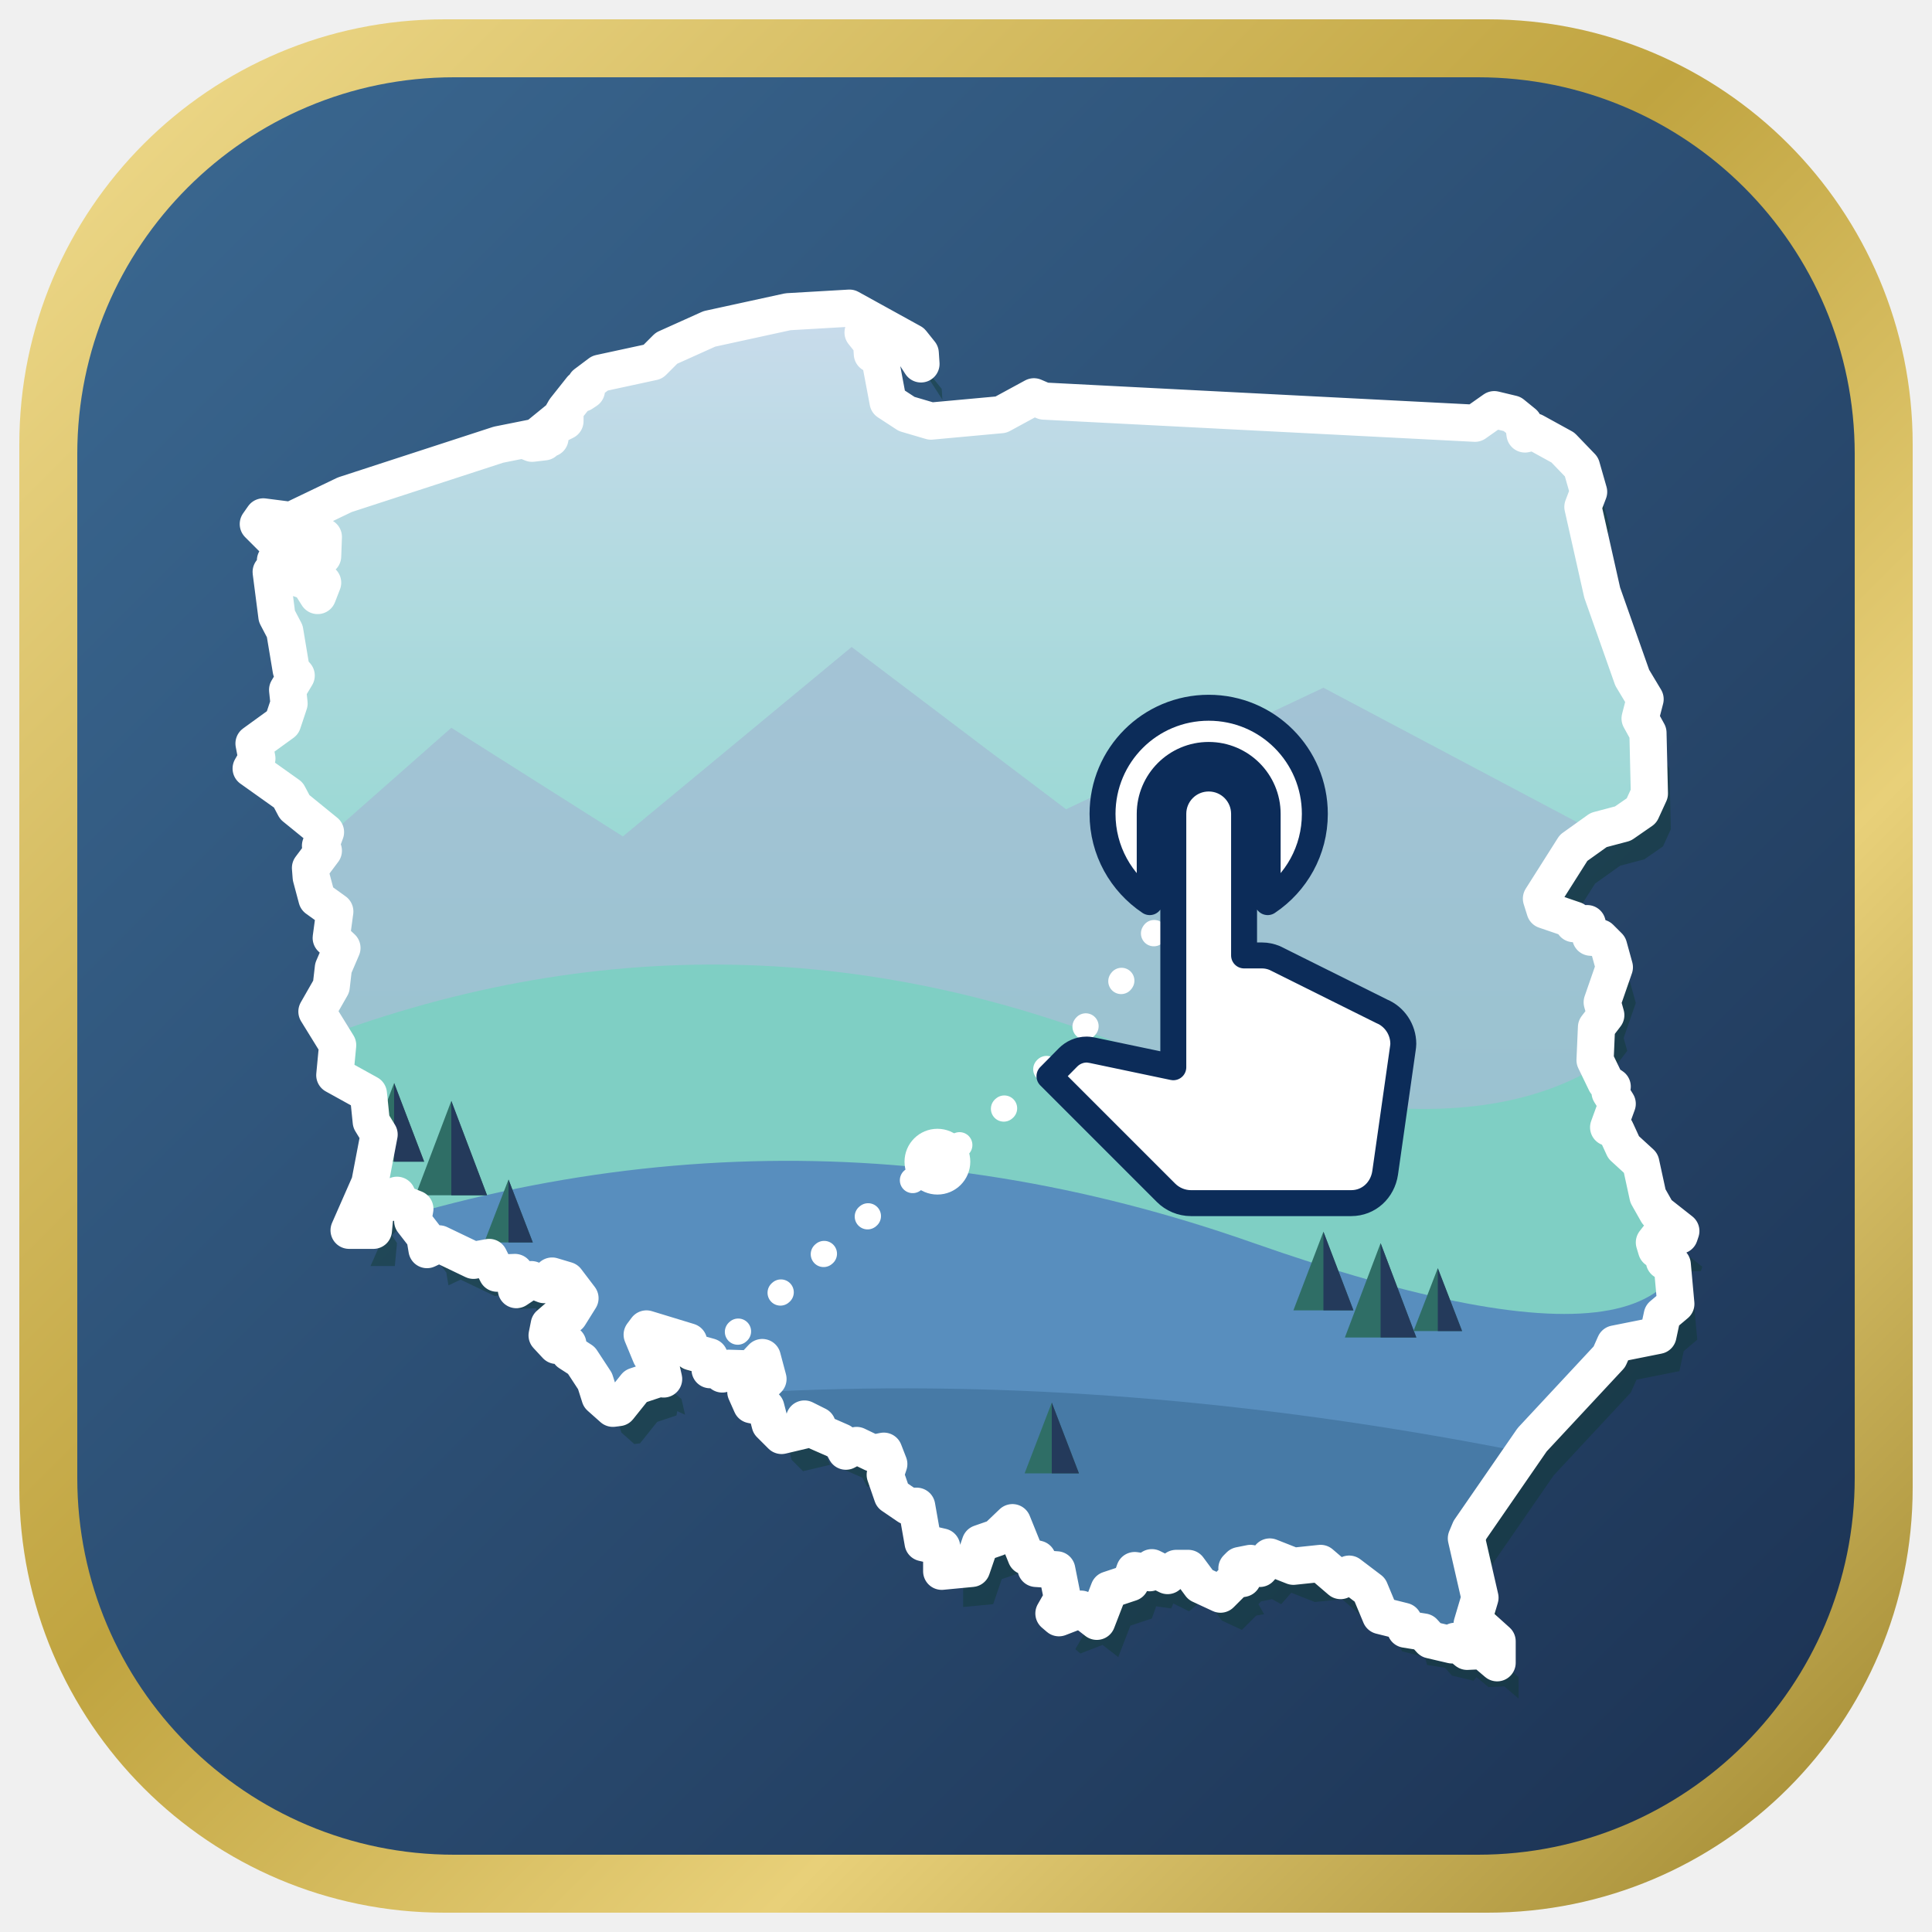
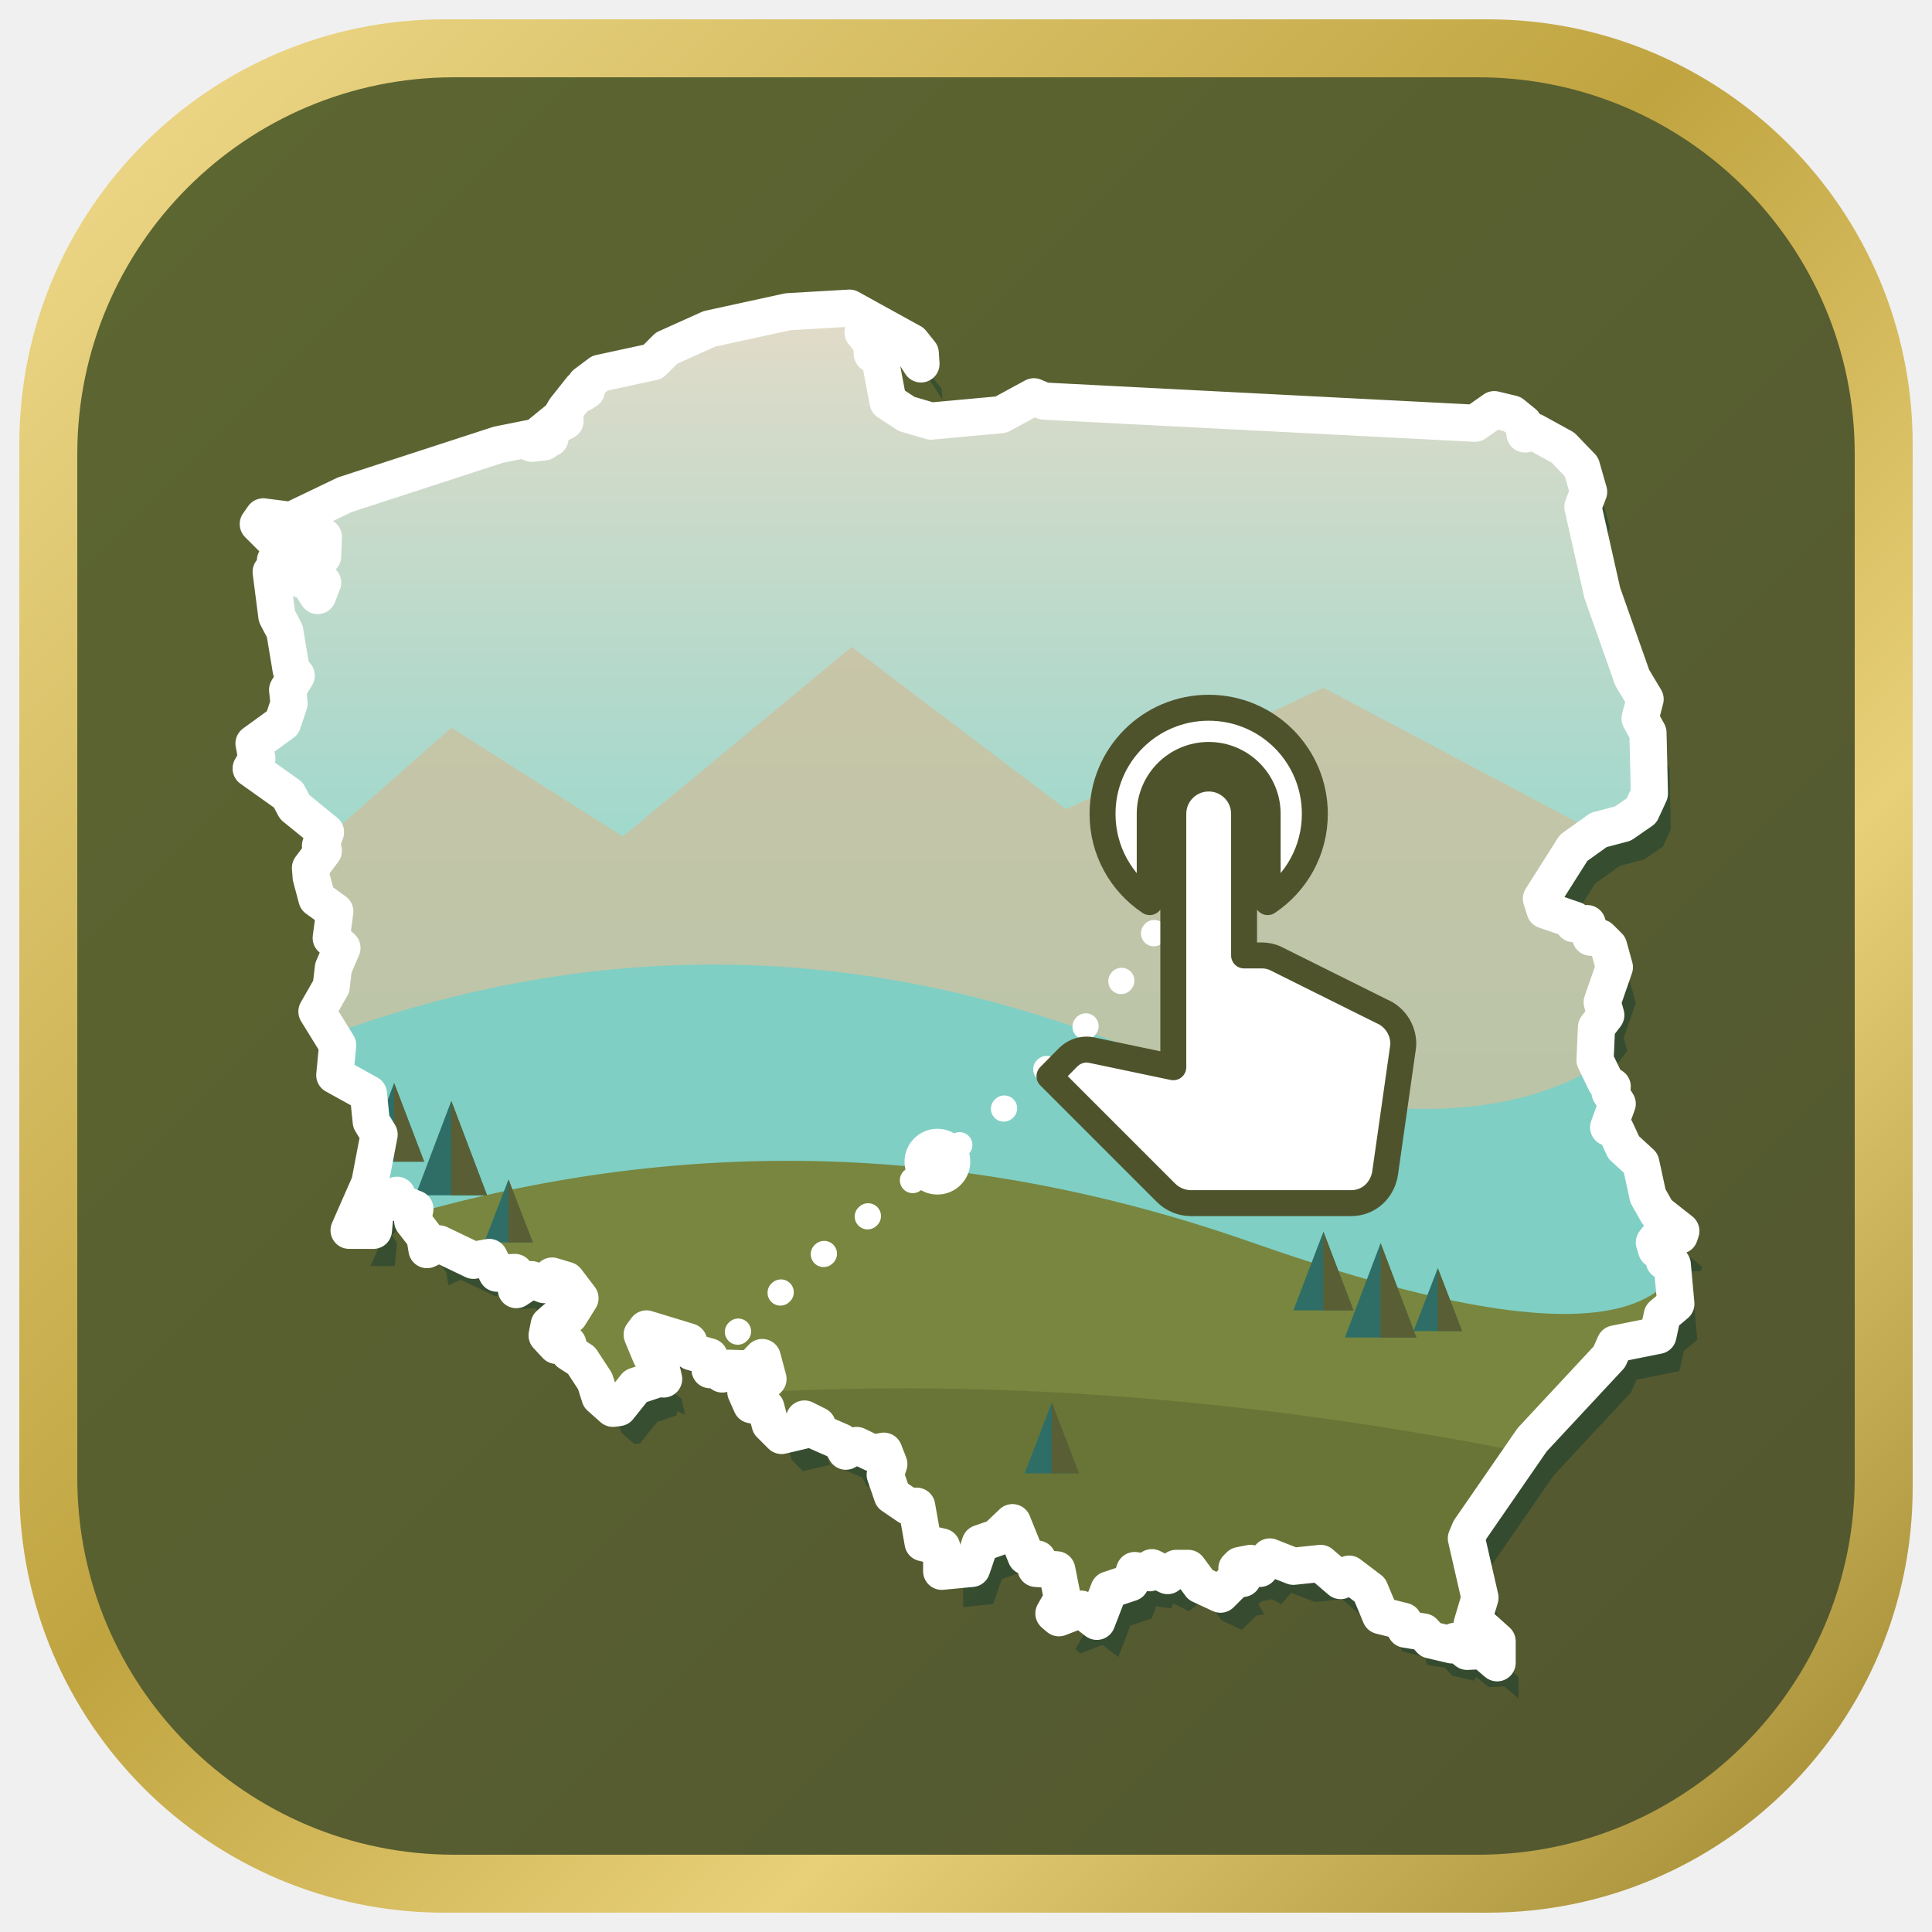
<svg xmlns="http://www.w3.org/2000/svg" viewBox="0 0 200 200" role="img" aria-label="I Was Here — Places &amp; Memories">
  <defs>
    <linearGradient id="tGold" x1="0" y1="0" x2="1" y2="1">
      <stop offset="0" stop-color="#F1DC8E" />
      <stop offset=".45" stop-color="#C0A440" />
      <stop offset=".7" stop-color="#E8D079" />
      <stop offset="1" stop-color="#9E862E" />
    </linearGradient>
    <linearGradient id="tGreen" x1="0" y1="0" x2="1" y2="1">
-       <stop offset="0" stop-color="#3B6992" />
-       <stop offset="1" stop-color="#1B3152" />
+       <stop offset="0" stop-color="#5D6731" />
+       <stop offset="1" stop-color="#52562F" />
    </linearGradient>
    <linearGradient id="tLand" x1="0" y1="0" x2="0" y2="1">
-       <stop offset="0" stop-color="#CADBEC" />
+       <stop offset="0" stop-color="#E4DBC8" />
      <stop offset=".5" stop-color="#8ED8CE" />
      <stop offset="1" stop-color="#62BEB2" />
    </linearGradient>
    <clipPath id="tPl">
      <path d="M104.3,172.0 L102.0,172.8 L100.8,176.3 L96.6,176.7 L96.6,173.3 L94.0,172.7 L93.1,167.6 L91.9,167.6 L89.7,166.1 L88.7,163.2 L89.2,161.7 L88.5,159.9 L87.0,160.2 L84.7,159.1 L83.2,159.9 L82.5,158.6 L79.3,157.2 L79.2,156.3 L77.4,155.4 L78.0,156.8 L74.2,157.7 L72.6,156.1 L72.0,153.8 L70.0,153.4 L69.2,151.6 L70.9,151.2 L72.3,149.8 L71.5,146.8 L70.0,148.4 L66.8,148.3 L65.9,149.1 L65.2,148.0 L64.2,148.5 L64.1,146.7 L61.6,146.0 L61.2,144.6 L55.3,142.8 L54.7,143.6 L55.9,146.5 L57.2,147.6 L57.7,149.8 L56.6,149.3 L56.5,149.9 L53.8,150.8 L51.4,153.8 L50.6,153.9 L48.8,152.3 L48.1,150.1 L46.2,147.2 L44.5,146.1 L44.3,144.9 L42.7,145.1 L41.4,143.7 L41.7,142.2 L43.2,140.9 L44.5,140.9 L46.0,138.5 L44.1,136.0 L42.1,135.4 L41.0,136.6 L39.2,135.9 L37.1,137.3 L36.9,134.9 L34.4,135.0 L33.3,132.8 L31.1,133.2 L26.3,130.9 L24.6,131.7 L24.3,129.9 L22.6,127.7 L22.9,126.0 L20.9,125.2 L20.4,124.1 L19.6,125.1 L17.6,123.8 L16.7,124.7 L17.4,125.8 L17.1,129.0 L13.7,129.0 L16.6,122.4 L17.9,115.6 L16.8,113.8 L16.4,109.9 L11.7,107.3 L12.1,103.1 L9.2,98.4 L11.2,94.9 L11.5,92.3 L12.7,89.5 L11.2,88.1 L11.7,84.4 L9.2,82.6 L8.4,79.6 L8.3,78.3 L10.1,75.9 L9.7,75.2 L10.4,73.3 L6.1,69.8 L5.2,68.1 L0.0,64.4 L0.8,63.0 L0.4,60.9 L4.4,58.0 L5.3,55.3 L5.1,53.4 L6.3,51.4 L5.6,50.6 L4.7,45.2 L3.6,43.1 L2.8,36.9 L3.6,36.5 L3.4,35.3 L5.8,37.5 L8.1,38.3 L9.3,40.2 L10.0,38.4 L9.0,38.2 L8.4,36.8 L9.0,34.7 L10.0,34.7 L10.1,32.0 L9.2,33.3 L9.0,31.9 L6.3,31.4 L6.1,30.2 L4.8,31.1 L5.9,31.6 L5.6,32.2 L3.9,33.1 L1.0,30.2 L1.7,29.2 L5.6,29.7 L13.1,26.1 L34.6,19.1 L40.1,18.0 L38.8,18.7 L39.3,18.9 L41.0,18.7 L40.9,18.2 L41.8,18.2 L41.7,17.5 L40.2,17.8 L42.9,15.6 L42.1,16.7 L43.9,15.8 L43.9,15.1 L43.1,15.6 L43.9,14.2 L46.2,11.3 L46.3,11.9 L46.9,11.5 L46.9,11.0 L46.4,11.3 L46.8,10.6 L48.8,9.1 L56.2,7.5 L58.1,5.6 L64.1,2.9 L75.1,0.5 L83.7,0.0 L92.4,4.8 L93.6,6.3 L93.7,7.8 L91.5,4.4 L86.3,1.6 L85.6,3.4 L86.8,4.9 L86.9,6.4 L87.8,6.2 L89.1,13.1 L91.7,14.8 L95.1,15.8 L104.9,14.9 L109.5,12.4 L110.9,13.0 L171.2,16.1 L173.9,14.2 L176.4,14.8 L178.0,16.1 L178.2,17.6 L179.5,17.3 L183.5,19.5 L186.1,22.2 L187.1,25.7 L186.3,27.8 L189.0,39.8 L193.2,51.7 L195.0,54.7 L194.3,57.4 L195.4,59.4 L195.6,67.9 L194.5,70.3 L191.9,72.1 L188.5,73.0 L185.0,75.5 L180.5,82.6 L181.0,84.2 L185.1,85.6 L185.0,86.1 L186.9,86.1 L187.4,88.0 L188.7,88.1 L189.9,89.3 L190.7,92.2 L189.0,97.1 L189.5,98.9 L188.2,100.6 L188.0,105.2 L189.5,108.3 L190.4,108.9 L190.1,109.7 L191.1,111.3 L189.9,114.6 L190.9,115.0 L192.0,117.4 L194.4,119.6 L195.4,124.2 L196.7,126.5 L200.0,129.1 L199.8,129.7 L197.0,129.8 L196.3,130.7 L196.6,131.7 L197.7,132.0 L197.7,133.3 L198.8,133.8 L199.3,139.3 L197.4,140.9 L196.8,143.7 L190.8,144.9 L190.0,146.7 L179.2,158.3 L170.5,170.9 L170.0,172.1 L171.9,180.4 L170.8,184.1 L171.3,183.8 L174.3,186.5 L174.3,189.5 L172.3,187.8 L170.1,187.9 L168.4,186.5 L168.0,187.0 L165.0,186.3 L164.0,185.2 L161.5,184.8 L161.2,183.7 L158.0,182.9 L156.5,179.3 L153.6,177.1 L152.4,178.0 L149.6,175.6 L145.8,176.0 L142.5,174.7 L141.1,176.3 L139.8,175.6 L138.3,175.9 L137.9,176.3 L138.7,177.7 L137.6,177.9 L135.6,179.9 L132.8,178.6 L131.1,176.3 L129.4,176.3 L128.2,177.3 L126.0,176.2 L125.7,176.9 L123.6,176.6 L123.0,178.3 L120.0,179.3 L118.3,183.7 L116.1,182.0 L113.0,183.2 L112.3,182.6 L113.5,180.5 L112.7,176.5 L109.8,176.3 L110.0,175.0 L108.4,174.6 L106.5,169.9Z" />
    </clipPath>
  </defs>
  <rect x="2" y="2" width="196" height="196" rx="44" fill="url(#tGold)" />
  <rect x="8" y="8" width="184" height="184" rx="39" fill="url(#tGreen)" />
  <g transform="translate(26.0 31.9) scale(0.74)">
    <path d="M104.3,172.0 L102.0,172.8 L100.8,176.3 L96.6,176.7 L96.6,173.3 L94.0,172.7 L93.1,167.6 L91.9,167.6 L89.7,166.1 L88.7,163.2 L89.2,161.7 L88.5,159.9 L87.0,160.2 L84.7,159.1 L83.2,159.9 L82.5,158.6 L79.3,157.2 L79.2,156.3 L77.4,155.4 L78.0,156.8 L74.2,157.7 L72.6,156.1 L72.0,153.8 L70.0,153.4 L69.2,151.6 L70.9,151.2 L72.3,149.8 L71.5,146.8 L70.0,148.4 L66.8,148.3 L65.9,149.1 L65.2,148.0 L64.2,148.5 L64.1,146.7 L61.6,146.0 L61.2,144.6 L55.3,142.8 L54.7,143.6 L55.9,146.5 L57.2,147.6 L57.7,149.8 L56.6,149.3 L56.5,149.9 L53.8,150.8 L51.4,153.8 L50.6,153.9 L48.8,152.3 L48.1,150.1 L46.2,147.2 L44.5,146.1 L44.3,144.9 L42.7,145.1 L41.4,143.7 L41.7,142.2 L43.2,140.9 L44.5,140.9 L46.0,138.5 L44.1,136.0 L42.1,135.4 L41.0,136.6 L39.2,135.9 L37.1,137.3 L36.9,134.9 L34.4,135.0 L33.3,132.8 L31.1,133.2 L26.3,130.9 L24.6,131.7 L24.3,129.9 L22.6,127.7 L22.9,126.0 L20.9,125.2 L20.4,124.1 L19.6,125.1 L17.6,123.8 L16.7,124.7 L17.4,125.8 L17.1,129.0 L13.7,129.0 L16.6,122.4 L17.9,115.6 L16.8,113.8 L16.4,109.9 L11.7,107.3 L12.1,103.1 L9.2,98.4 L11.2,94.9 L11.5,92.3 L12.7,89.5 L11.2,88.1 L11.7,84.4 L9.2,82.6 L8.4,79.6 L8.3,78.3 L10.1,75.9 L9.7,75.2 L10.4,73.3 L6.1,69.8 L5.2,68.1 L0.0,64.4 L0.8,63.0 L0.4,60.9 L4.4,58.0 L5.3,55.3 L5.1,53.4 L6.3,51.4 L5.6,50.6 L4.7,45.2 L3.6,43.1 L2.8,36.9 L3.6,36.5 L3.4,35.3 L5.8,37.5 L8.1,38.3 L9.3,40.2 L10.0,38.4 L9.0,38.2 L8.4,36.8 L9.0,34.7 L10.0,34.7 L10.1,32.0 L9.2,33.3 L9.0,31.9 L6.3,31.4 L6.1,30.2 L4.8,31.1 L5.9,31.6 L5.6,32.2 L3.9,33.1 L1.0,30.2 L1.7,29.2 L5.6,29.7 L13.1,26.1 L34.6,19.1 L40.1,18.0 L38.8,18.7 L39.3,18.9 L41.0,18.7 L40.9,18.2 L41.8,18.2 L41.7,17.5 L40.2,17.8 L42.9,15.6 L42.1,16.7 L43.9,15.8 L43.9,15.1 L43.1,15.6 L43.9,14.2 L46.2,11.3 L46.3,11.9 L46.9,11.5 L46.9,11.0 L46.4,11.3 L46.8,10.6 L48.8,9.1 L56.2,7.5 L58.1,5.6 L64.1,2.9 L75.1,0.5 L83.7,0.0 L92.4,4.8 L93.6,6.3 L93.7,7.8 L91.5,4.4 L86.3,1.6 L85.6,3.4 L86.8,4.9 L86.9,6.4 L87.8,6.2 L89.1,13.1 L91.7,14.8 L95.1,15.8 L104.9,14.9 L109.5,12.4 L110.9,13.0 L171.2,16.1 L173.9,14.2 L176.4,14.8 L178.0,16.1 L178.2,17.6 L179.5,17.3 L183.5,19.5 L186.1,22.2 L187.1,25.7 L186.3,27.8 L189.0,39.8 L193.2,51.7 L195.0,54.7 L194.3,57.4 L195.4,59.4 L195.6,67.9 L194.5,70.3 L191.9,72.1 L188.5,73.0 L185.0,75.5 L180.5,82.6 L181.0,84.2 L185.1,85.6 L185.0,86.1 L186.9,86.1 L187.4,88.0 L188.7,88.1 L189.9,89.3 L190.7,92.2 L189.0,97.1 L189.5,98.9 L188.2,100.6 L188.0,105.2 L189.5,108.3 L190.4,108.9 L190.1,109.7 L191.1,111.3 L189.9,114.6 L190.9,115.0 L192.0,117.4 L194.4,119.6 L195.4,124.2 L196.7,126.5 L200.0,129.1 L199.8,129.7 L197.0,129.8 L196.3,130.7 L196.6,131.7 L197.7,132.0 L197.7,133.3 L198.8,133.8 L199.3,139.3 L197.4,140.9 L196.8,143.7 L190.8,144.9 L190.0,146.7 L179.2,158.3 L170.5,170.9 L170.0,172.1 L171.9,180.4 L170.8,184.1 L171.3,183.8 L174.3,186.5 L174.3,189.5 L172.3,187.8 L170.1,187.9 L168.4,186.5 L168.0,187.0 L165.0,186.3 L164.0,185.2 L161.5,184.8 L161.2,183.7 L158.0,182.9 L156.5,179.3 L153.6,177.1 L152.4,178.0 L149.6,175.6 L145.8,176.0 L142.5,174.7 L141.1,176.3 L139.8,175.6 L138.3,175.9 L137.9,176.3 L138.7,177.7 L137.6,177.9 L135.6,179.9 L132.8,178.6 L131.1,176.3 L129.4,176.3 L128.2,177.3 L126.0,176.2 L125.7,176.9 L123.6,176.6 L123.0,178.3 L120.0,179.3 L118.3,183.7 L116.1,182.0 L113.0,183.2 L112.3,182.6 L113.5,180.5 L112.7,176.5 L109.8,176.3 L110.0,175.0 L108.4,174.6 L106.5,169.9Z" fill="#0F3A30" opacity=".45" transform="translate(3 5)" />
    <g clip-path="url(#tPl)">
      <rect x="-2" y="-2" width="204" height="193" fill="url(#tLand)" />
-       <path d="M0 83.4L28 58.7L52 73.9L84 47.4L114 70.1L150 53.1L200 79.6V191.5H0Z" fill="#A1BCD3" opacity=".75" />
+       <path d="M0 83.4L28 58.7L52 73.9L84 47.4L114 70.1L150 53.1L200 79.6V191.5H0Z" fill="#CEBF9C" opacity=".75" />
      <path d="M0 106.1Q60 79.6 120 102.3T200 94.7V191.5H0Z" fill="#7FCFC4" />
-       <path d="M0 134.5Q70 106.1 140 130.7T200 119.4V191.5H0Z" fill="#588EBE" />
-       <path d="M0 163.0Q90 138.3 200 164.9V191.5H0Z" fill="#477AA6" />
+       <path d="M0 134.5Q70 106.1 140 130.7T200 119.4V191.5H0Z" fill="#78863F" />
+       <path d="M0 163.0Q90 138.3 200 164.9V191.5H0Z" fill="#697537" />
      <path d="M20.0 108.4 15.8 119.4H24.2Z" fill="#2F6E66" />
-       <path d="M20.0 108.4 24.2 119.4H20.0Z" fill="#243A5B" />
+       <path d="M20.0 108.4 24.2 119.4H20.0Z" fill="#5A5E34" />
      <path d="M28.0 110.9 23.0 124.1H33.0Z" fill="#2F6E66" />
-       <path d="M28.0 110.9 33.0 124.1H28.0Z" fill="#243A5B" />
+       <path d="M28.0 110.9 33.0 124.1H28.0Z" fill="#5A5E34" />
      <path d="M13.0 122.7 9.2 132.6H16.8Z" fill="#2F6E66" />
-       <path d="M13.0 122.7 16.8 132.6H13.0Z" fill="#243A5B" />
+       <path d="M13.0 122.7 16.8 132.6H13.0Z" fill="#5A5E34" />
      <path d="M36.0 121.9 32.6 130.7H39.4Z" fill="#2F6E66" />
-       <path d="M36.0 121.9 39.4 130.7H36.0Z" fill="#243A5B" />
+       <path d="M36.0 121.9 39.4 130.7H36.0Z" fill="#5A5E34" />
      <path d="M58.0 158.4 53.4 170.5H62.6Z" fill="#2F6E66" />
-       <path d="M58.0 158.4 62.6 170.5H58.0Z" fill="#243A5B" />
+       <path d="M58.0 158.4 62.6 170.5H58.0Z" fill="#5A5E34" />
      <path d="M67.0 164.4 63.2 174.3H70.8Z" fill="#2F6E66" />
-       <path d="M67.0 164.4 70.8 174.3H67.0Z" fill="#243A5B" />
+       <path d="M67.0 164.4 70.8 174.3H67.0Z" fill="#5A5E34" />
      <path d="M150.0 129.2 145.8 140.2H154.2Z" fill="#2F6E66" />
-       <path d="M150.0 129.2 154.2 140.2H150.0Z" fill="#243A5B" />
+       <path d="M150.0 129.2 154.2 140.2H150.0Z" fill="#5A5E34" />
      <path d="M158.0 130.8 153.0 144.0H163.0Z" fill="#2F6E66" />
-       <path d="M158.0 130.8 163.0 144.0H158.0Z" fill="#243A5B" />
+       <path d="M158.0 130.8 163.0 144.0H158.0Z" fill="#5A5E34" />
      <path d="M166.0 134.3 162.6 143.1H169.4Z" fill="#2F6E66" />
-       <path d="M166.0 134.3 169.4 143.1H166.0Z" fill="#243A5B" />
+       <path d="M166.0 134.3 169.4 143.1H166.0Z" fill="#5A5E34" />
      <path d="M112.0 153.1 108.2 163.0H115.8Z" fill="#2F6E66" />
-       <path d="M112.0 153.1 115.8 163.0H112.0Z" fill="#243A5B" />
+       <path d="M112.0 153.1 115.8 163.0H112.0Z" fill="#5A5E34" />
      <path d="M44 164.9C60 151.6 78 132.6 96 119.4S122 94.7 130 81.5" fill="none" stroke="#FFFFFF" stroke-width="3.6" stroke-linecap="round" stroke-dasharray="0.1 8" />
      <circle cx="44" cy="164.9" r="4.6" fill="#FFFFFF" />
      <circle cx="96" cy="119.4" r="4.6" fill="#FFFFFF" />
    </g>
    <path d="M104.3,172.0 L102.0,172.8 L100.8,176.3 L96.6,176.7 L96.6,173.3 L94.0,172.7 L93.1,167.6 L91.9,167.6 L89.7,166.1 L88.7,163.2 L89.2,161.7 L88.5,159.9 L87.0,160.2 L84.7,159.1 L83.2,159.9 L82.5,158.6 L79.3,157.2 L79.2,156.3 L77.4,155.4 L78.0,156.8 L74.2,157.7 L72.6,156.1 L72.0,153.8 L70.0,153.4 L69.2,151.6 L70.9,151.2 L72.3,149.8 L71.5,146.8 L70.0,148.4 L66.8,148.3 L65.9,149.1 L65.2,148.0 L64.2,148.5 L64.1,146.7 L61.6,146.0 L61.2,144.6 L55.3,142.8 L54.7,143.6 L55.9,146.5 L57.2,147.6 L57.7,149.8 L56.6,149.3 L56.5,149.9 L53.8,150.8 L51.4,153.8 L50.6,153.9 L48.8,152.3 L48.1,150.1 L46.2,147.2 L44.5,146.1 L44.3,144.9 L42.7,145.1 L41.4,143.7 L41.7,142.2 L43.2,140.9 L44.5,140.9 L46.0,138.5 L44.1,136.0 L42.1,135.4 L41.0,136.6 L39.2,135.9 L37.1,137.3 L36.9,134.9 L34.4,135.0 L33.3,132.8 L31.1,133.2 L26.3,130.9 L24.6,131.7 L24.3,129.9 L22.6,127.7 L22.9,126.0 L20.9,125.2 L20.4,124.1 L19.6,125.1 L17.6,123.8 L16.7,124.7 L17.4,125.8 L17.1,129.0 L13.7,129.0 L16.6,122.4 L17.9,115.6 L16.8,113.8 L16.4,109.9 L11.7,107.3 L12.1,103.1 L9.2,98.4 L11.2,94.9 L11.5,92.3 L12.7,89.5 L11.2,88.1 L11.7,84.4 L9.2,82.6 L8.4,79.6 L8.3,78.3 L10.1,75.9 L9.7,75.2 L10.4,73.3 L6.1,69.8 L5.2,68.1 L0.0,64.4 L0.8,63.0 L0.4,60.9 L4.4,58.0 L5.3,55.3 L5.1,53.4 L6.3,51.4 L5.6,50.6 L4.7,45.2 L3.6,43.1 L2.8,36.9 L3.6,36.5 L3.4,35.3 L5.8,37.5 L8.1,38.3 L9.3,40.2 L10.0,38.4 L9.0,38.2 L8.4,36.8 L9.0,34.7 L10.0,34.7 L10.1,32.0 L9.2,33.3 L9.0,31.9 L6.3,31.4 L6.1,30.2 L4.8,31.1 L5.9,31.6 L5.6,32.2 L3.9,33.1 L1.0,30.2 L1.7,29.2 L5.6,29.7 L13.1,26.1 L34.6,19.1 L40.1,18.0 L38.8,18.7 L39.3,18.9 L41.0,18.7 L40.9,18.2 L41.8,18.2 L41.7,17.5 L40.2,17.8 L42.9,15.6 L42.1,16.7 L43.9,15.8 L43.9,15.1 L43.1,15.6 L43.9,14.2 L46.2,11.3 L46.3,11.9 L46.9,11.5 L46.9,11.0 L46.4,11.3 L46.8,10.6 L48.8,9.1 L56.2,7.5 L58.1,5.6 L64.1,2.9 L75.1,0.5 L83.7,0.0 L92.4,4.8 L93.6,6.3 L93.7,7.8 L91.5,4.4 L86.3,1.6 L85.6,3.4 L86.8,4.9 L86.9,6.4 L87.8,6.2 L89.1,13.1 L91.7,14.8 L95.1,15.8 L104.9,14.9 L109.5,12.4 L110.9,13.0 L171.2,16.1 L173.9,14.2 L176.4,14.8 L178.0,16.1 L178.2,17.6 L179.5,17.3 L183.5,19.5 L186.1,22.2 L187.1,25.7 L186.3,27.8 L189.0,39.8 L193.2,51.7 L195.0,54.7 L194.3,57.4 L195.4,59.4 L195.6,67.9 L194.5,70.3 L191.9,72.1 L188.5,73.0 L185.0,75.5 L180.5,82.6 L181.0,84.2 L185.1,85.6 L185.0,86.1 L186.9,86.1 L187.4,88.0 L188.7,88.1 L189.9,89.3 L190.7,92.2 L189.0,97.1 L189.5,98.9 L188.2,100.6 L188.0,105.2 L189.5,108.3 L190.4,108.9 L190.1,109.7 L191.1,111.3 L189.9,114.6 L190.9,115.0 L192.0,117.4 L194.4,119.6 L195.4,124.2 L196.7,126.5 L200.0,129.1 L199.8,129.7 L197.0,129.8 L196.3,130.7 L196.6,131.7 L197.7,132.0 L197.7,133.3 L198.8,133.8 L199.3,139.3 L197.4,140.9 L196.8,143.7 L190.8,144.9 L190.0,146.7 L179.2,158.3 L170.5,170.9 L170.0,172.1 L171.9,180.4 L170.8,184.1 L171.3,183.8 L174.3,186.5 L174.3,189.5 L172.3,187.8 L170.1,187.9 L168.4,186.5 L168.0,187.0 L165.0,186.3 L164.0,185.2 L161.5,184.8 L161.2,183.7 L158.0,182.9 L156.5,179.3 L153.6,177.1 L152.4,178.0 L149.6,175.6 L145.8,176.0 L142.5,174.7 L141.1,176.3 L139.8,175.6 L138.3,175.9 L137.9,176.3 L138.7,177.7 L137.6,177.9 L135.6,179.9 L132.8,178.6 L131.1,176.3 L129.4,176.3 L128.2,177.3 L126.0,176.2 L125.7,176.9 L123.6,176.6 L123.0,178.3 L120.0,179.3 L118.3,183.7 L116.1,182.0 L113.0,183.2 L112.3,182.6 L113.5,180.5 L112.7,176.5 L109.8,176.3 L110.0,175.0 L108.4,174.6 L106.5,169.9Z" fill="none" stroke="#FFFFFF" stroke-width="5.2" stroke-linejoin="round" />
    <g class="tap">
      <g transform="translate(96 46) scale(3.3)">
-         <path fill="#FFFFFF" stroke="#0C2C59" stroke-width="1.1" stroke-linejoin="round" d="M9 11.24V7.5C9 6.12 10.12 5 11.5 5S14 6.12 14 7.5v3.74c1.21-.81 2-2.18 2-3.74C16 5.01 13.99 3 11.5 3S7 5.01 7 7.5c0 1.56.79 2.93 2 3.74zm9.84 4.63l-4.54-2.26c-.17-.07-.35-.11-.54-.11H13v-6c0-.83-.67-1.5-1.5-1.5S10 6.67 10 7.5v10.74l-3.43-.72c-.08-.01-.15-.03-.24-.03-.31 0-.59.13-.79.33l-.79.8 4.94 4.94c.27.27.65.44 1.06.44h6.79c.75 0 1.33-.55 1.44-1.28l.75-5.27c.01-.07.02-.14.02-.2 0-.62-.38-1.16-.91-1.38z" />
+         <path fill="#FFFFFF" stroke="#4F532C" stroke-width="1.1" stroke-linejoin="round" d="M9 11.24V7.5C9 6.12 10.12 5 11.5 5S14 6.12 14 7.5v3.74c1.21-.81 2-2.18 2-3.74C16 5.01 13.99 3 11.5 3S7 5.01 7 7.5c0 1.56.79 2.93 2 3.74zm9.84 4.63l-4.54-2.26c-.17-.07-.35-.11-.54-.11H13v-6c0-.83-.67-1.5-1.5-1.5S10 6.67 10 7.5v10.74l-3.43-.72c-.08-.01-.15-.03-.24-.03-.31 0-.59.13-.79.33l-.79.8 4.94 4.94c.27.27.65.44 1.06.44h6.79c.75 0 1.33-.55 1.44-1.28l.75-5.27c.01-.07.02-.14.02-.2 0-.62-.38-1.16-.91-1.38z" />
      </g>
    </g>
  </g>
  <style>.tap{transform-box:fill-box;transform-origin:50% 100%;animation:tap 2.4s ease-in-out infinite}@keyframes tap{0%,60%,100%{transform:translateY(0) scale(1)}74%{transform:translateY(5px) scale(.94)}86%{transform:translateY(0) scale(1)}}@media(prefers-reduced-motion:reduce){.tap{animation:none}}</style>
</svg>
